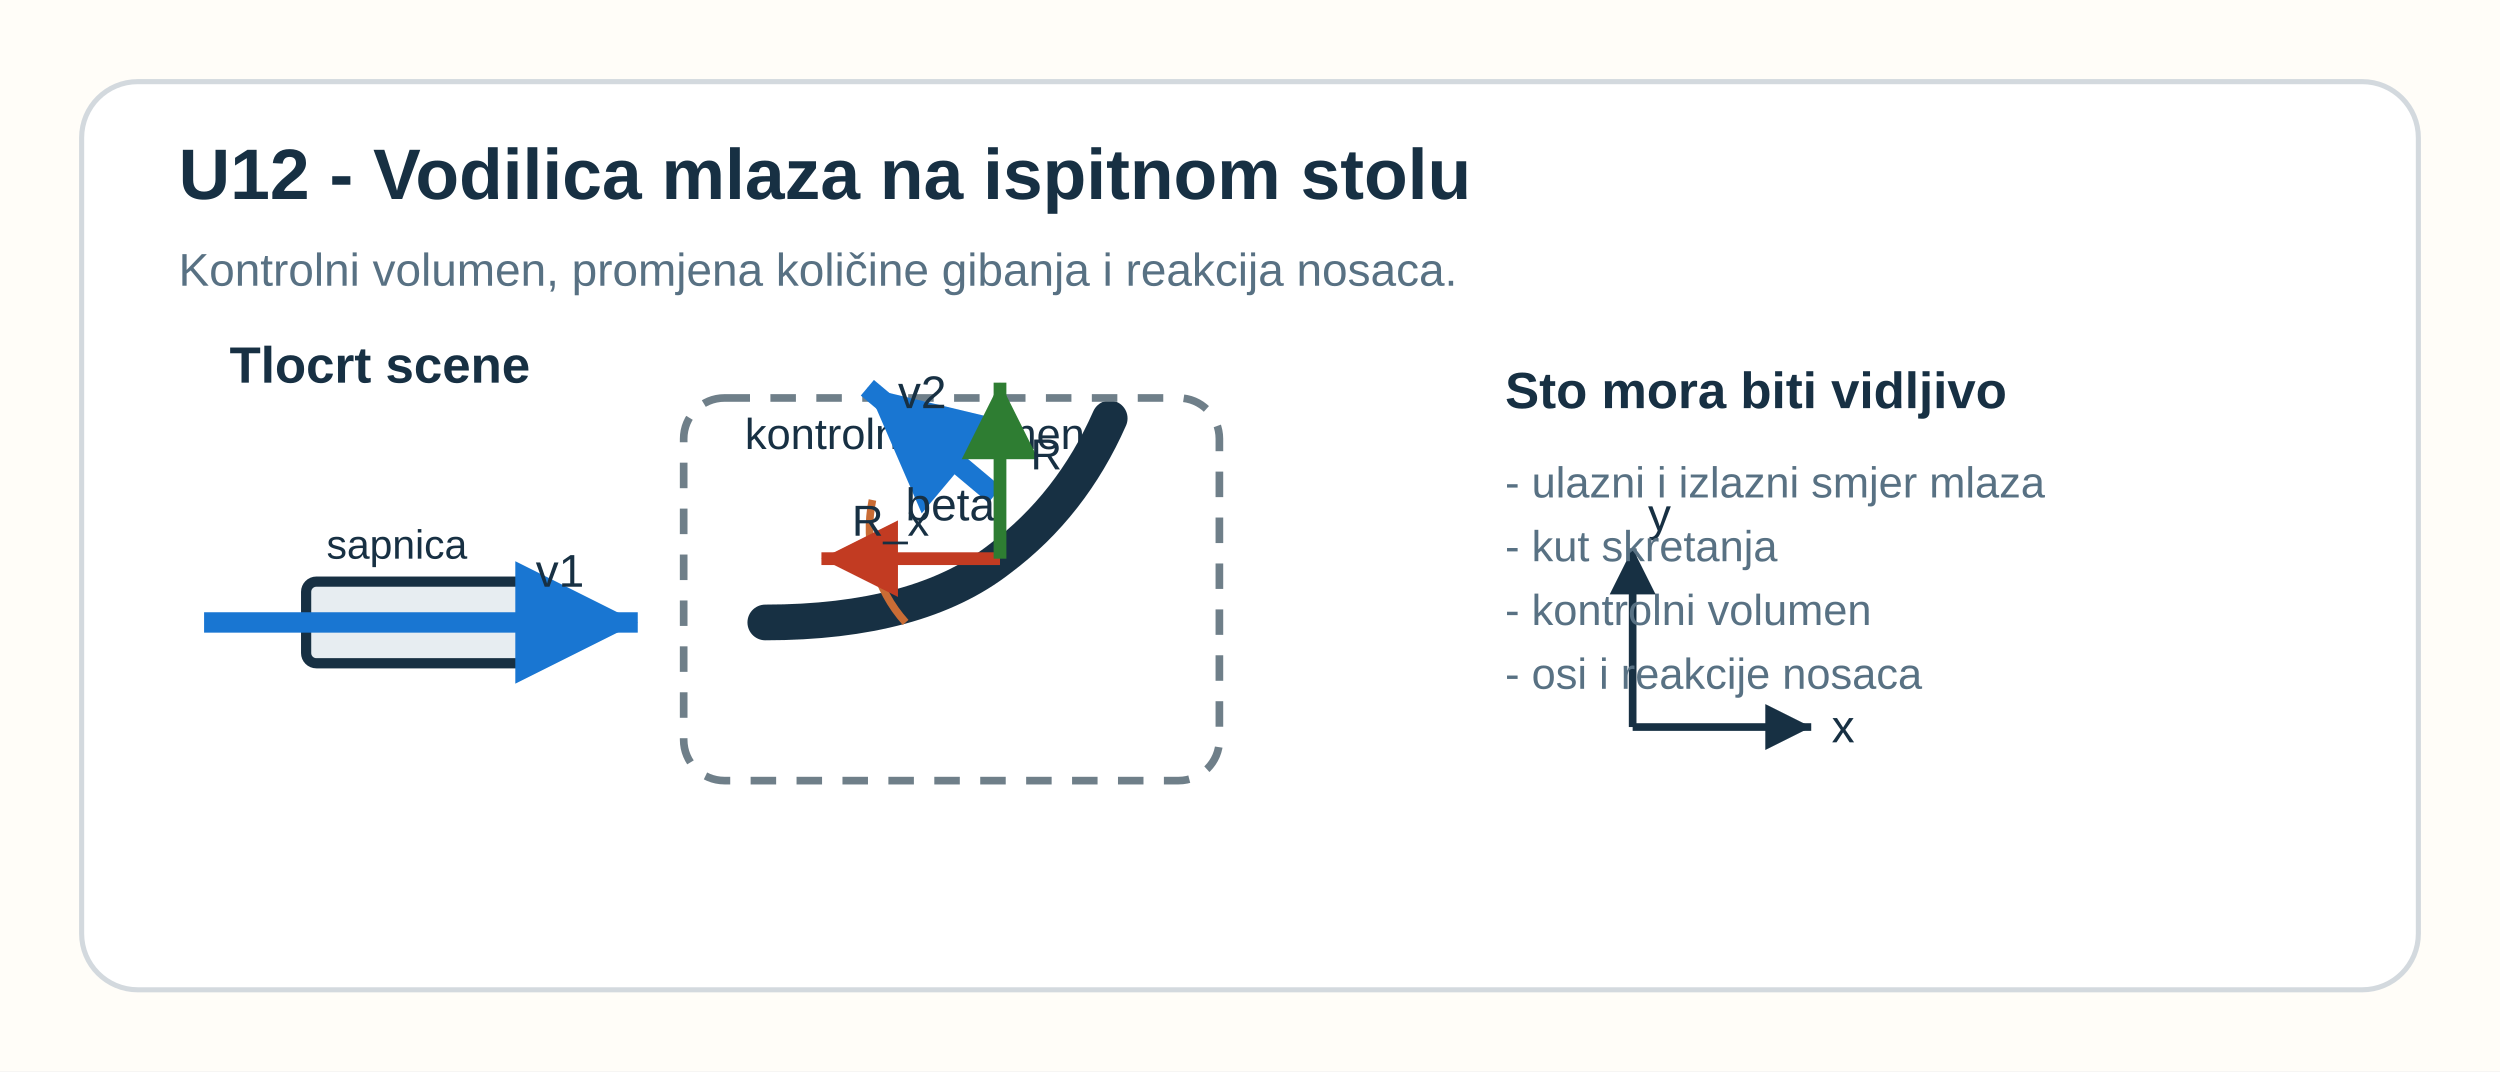
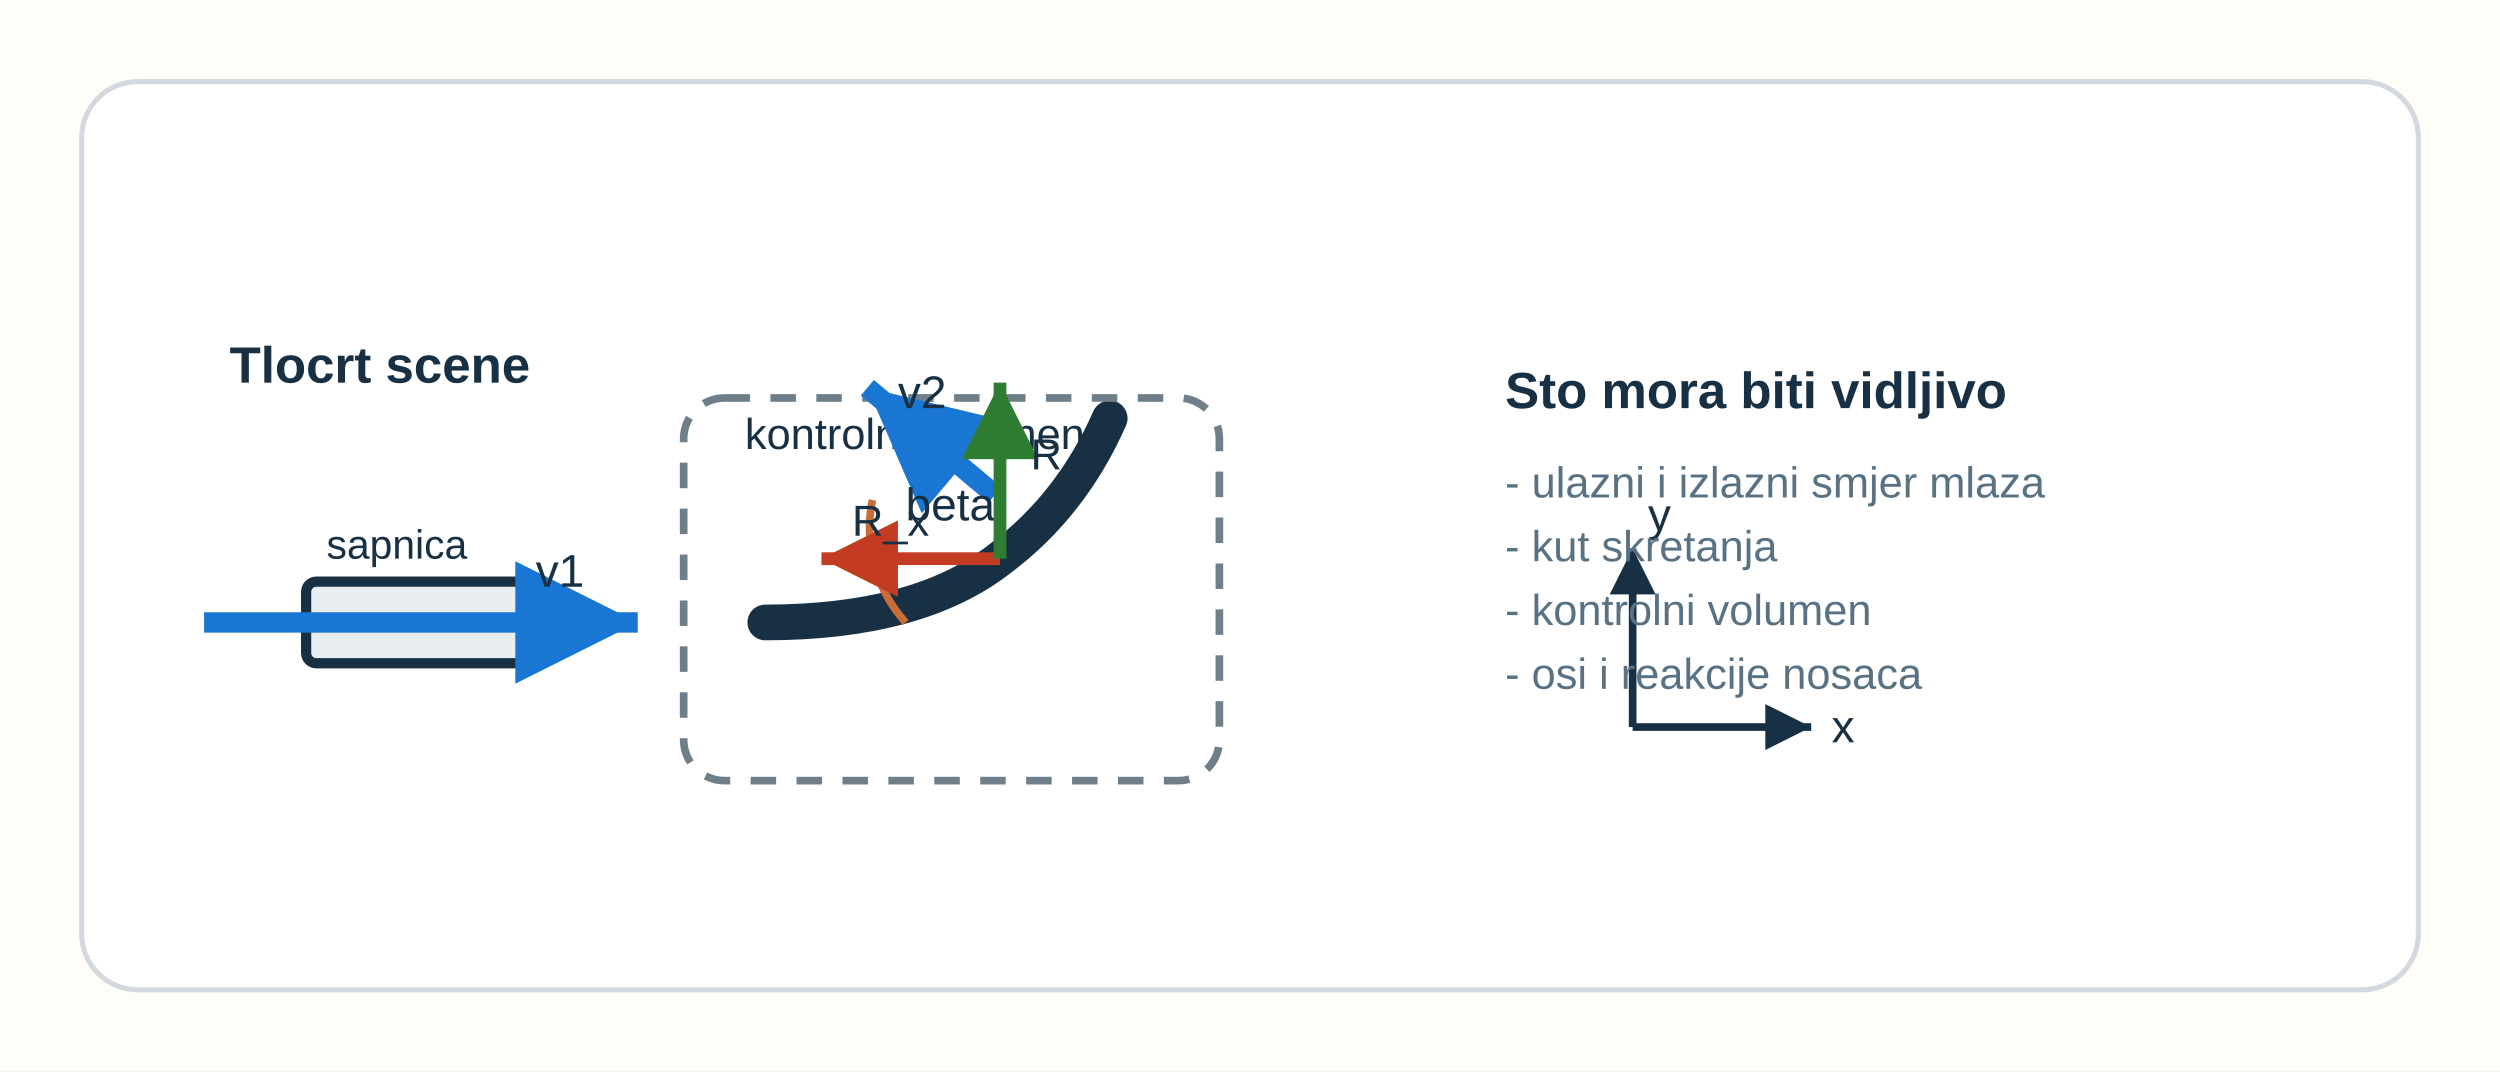
- <svg xmlns="http://www.w3.org/2000/svg" width="980" height="420" viewBox="0 0 980 420" role="img" aria-labelledby="title desc">
+ <svg xmlns="http://www.w3.org/2000/svg" width="980" height="420" viewBox="0 0 980 420" role="img" aria-labelledby="u12v1vm_title u12v1vm_desc" preserveAspectRatio="xMidYMid meet" style="display:block;width:100%;max-width:980px;height:auto;">
  <rect width="980" height="420" fill="#fffdf8" />
  <rect x="32" y="32" width="916" height="356" rx="22" fill="#ffffff" stroke="#d3d9de" stroke-width="2" />
-   <text x="70" y="78" font-family="Segoe UI, Arial, sans-serif" font-size="28" font-weight="700" fill="#173043">U12 - Vodilica mlaza na ispitnom stolu</text>
-   <text x="70" y="112" font-family="Segoe UI, Arial, sans-serif" font-size="18" fill="#587183">Kontrolni volumen, promjena količine gibanja i reakcija nosaca.</text>
-   <text x="90" y="150" font-family="Segoe UI, Arial, sans-serif" font-size="20" font-weight="700" fill="#173043">Tlocrt scene</text>
+   <text x="90" y="150" font-family="'Segoe UI',Arial,sans-serif" font-size="20" font-weight="700" fill="#173043">Tlocrt scene</text>
  <rect x="120" y="228" width="88" height="32" rx="4" fill="#e7edf1" stroke="#173043" stroke-width="4" />
-   <text x="128" y="219" font-family="Segoe UI, Arial, sans-serif" font-size="16" fill="#173043">sapnica</text>
-   <line x1="80" y1="244" x2="250" y2="244" stroke="#1976d2" stroke-width="8" marker-end="url(#arrowBlue)" />
-   <text x="210" y="230" font-family="Segoe UI, Arial, sans-serif" font-size="18" fill="#173043">v1</text>
+   <text x="128" y="219" font-family="'Segoe UI',Arial,sans-serif" font-size="16" fill="#173043">sapnica</text>
+   <line x1="80" y1="244" x2="250" y2="244" stroke="#1976d2" stroke-width="8" marker-end="url(#u12v1vm_arrowBlue)" />
+   <text x="210" y="230" font-family="'Segoe UI',Arial,sans-serif" font-size="18" fill="#173043">v1</text>
  <path d="M300 244 Q360 244 392 219 Q420 198 435 164" fill="none" stroke="#173043" stroke-width="14" stroke-linecap="round" />
  <rect x="268" y="156" width="210" height="150" rx="16" fill="none" stroke="#6f7f89" stroke-width="3" stroke-dasharray="10 8" />
-   <text x="292" y="176" font-family="Segoe UI, Arial, sans-serif" font-size="17" fill="#173043">kontrolni volumen</text>
-   <line x1="390" y1="194" x2="340" y2="152" stroke="#1976d2" stroke-width="8" marker-end="url(#arrowBlue)" />
-   <text x="352" y="160" font-family="Segoe UI, Arial, sans-serif" font-size="18" fill="#173043">v2</text>
+   <text x="292" y="176" font-family="'Segoe UI',Arial,sans-serif" font-size="17" fill="#173043">kontrolni volumen</text>
+   <line x1="390" y1="194" x2="340" y2="152" stroke="#1976d2" stroke-width="8" marker-end="url(#u12v1vm_arrowBlue)" />
+   <text x="352" y="160" font-family="'Segoe UI',Arial,sans-serif" font-size="18" fill="#173043">v2</text>
  <path d="M355 244 A55 55 0 0 1 342 196" fill="none" stroke="#c96c35" stroke-width="3" />
-   <text x="355" y="204" font-family="Segoe UI, Arial, sans-serif" font-size="18" fill="#173043">beta</text>
+   <text x="355" y="204" font-family="'Segoe UI',Arial,sans-serif" font-size="18" fill="#173043">beta</text>
  <circle cx="392" cy="219" r="6" fill="#173043" />
-   <line x1="392" y1="219" x2="322" y2="219" stroke="#c23b22" stroke-width="5" marker-end="url(#arrowRed)" />
-   <text x="334" y="210" font-family="Segoe UI, Arial, sans-serif" font-size="17" fill="#173043">R_x</text>
-   <line x1="392" y1="219" x2="392" y2="150" stroke="#2e7d32" stroke-width="5" marker-end="url(#arrowGreen)" />
-   <text x="404" y="184" font-family="Segoe UI, Arial, sans-serif" font-size="17" fill="#173043">R_y</text>
-   <line x1="640" y1="285" x2="710" y2="285" stroke="#173043" stroke-width="3" marker-end="url(#arrowBlack)" />
-   <line x1="640" y1="285" x2="640" y2="215" stroke="#173043" stroke-width="3" marker-end="url(#arrowBlack)" />
-   <text x="718" y="291" font-family="Segoe UI, Arial, sans-serif" font-size="18" fill="#173043">x</text>
-   <text x="646" y="208" font-family="Segoe UI, Arial, sans-serif" font-size="18" fill="#173043">y</text>
-   <text x="590" y="160" font-family="Segoe UI, Arial, sans-serif" font-size="20" font-weight="700" fill="#173043">Sto mora biti vidljivo</text>
-   <text x="590" y="195" font-family="Segoe UI, Arial, sans-serif" font-size="17" fill="#587183">- ulazni i izlazni smjer mlaza</text>
-   <text x="590" y="220" font-family="Segoe UI, Arial, sans-serif" font-size="17" fill="#587183">- kut skretanja</text>
-   <text x="590" y="245" font-family="Segoe UI, Arial, sans-serif" font-size="17" fill="#587183">- kontrolni volumen</text>
-   <text x="590" y="270" font-family="Segoe UI, Arial, sans-serif" font-size="17" fill="#587183">- osi i reakcije nosaca</text>
+   <line x1="392" y1="219" x2="322" y2="219" stroke="#c23b22" stroke-width="5" marker-end="url(#u12v1vm_arrowRed)" />
+   <text x="334" y="210" font-family="'Segoe UI',Arial,sans-serif" font-size="17" fill="#173043">R_x</text>
+   <line x1="392" y1="219" x2="392" y2="150" stroke="#2e7d32" stroke-width="5" marker-end="url(#u12v1vm_arrowGreen)" />
+   <text x="404" y="184" font-family="'Segoe UI',Arial,sans-serif" font-size="17" fill="#173043">R_y</text>
+   <line x1="640" y1="285" x2="710" y2="285" stroke="#173043" stroke-width="3" marker-end="url(#u12v1vm_arrowBlack)" />
+   <line x1="640" y1="285" x2="640" y2="215" stroke="#173043" stroke-width="3" marker-end="url(#u12v1vm_arrowBlack)" />
+   <text x="718" y="291" font-family="'Segoe UI',Arial,sans-serif" font-size="18" fill="#173043">x</text>
+   <text x="646" y="208" font-family="'Segoe UI',Arial,sans-serif" font-size="18" fill="#173043">y</text>
+   <text x="590" y="160" font-family="'Segoe UI',Arial,sans-serif" font-size="20" font-weight="700" fill="#173043">Sto mora biti vidljivo</text>
+   <text x="590" y="195" font-family="'Segoe UI',Arial,sans-serif" font-size="17" fill="#587183">- ulazni i izlazni smjer mlaza</text>
+   <text x="590" y="220" font-family="'Segoe UI',Arial,sans-serif" font-size="17" fill="#587183">- kut skretanja</text>
+   <text x="590" y="245" font-family="'Segoe UI',Arial,sans-serif" font-size="17" fill="#587183">- kontrolni volumen</text>
+   <text x="590" y="270" font-family="'Segoe UI',Arial,sans-serif" font-size="17" fill="#587183">- osi i reakcije nosaca</text>
  <defs>
-     <marker id="arrowBlue" markerWidth="10" markerHeight="10" refX="6" refY="3" orient="auto">
+     <marker id="u12v1vm_arrowBlue" markerWidth="10" markerHeight="10" refX="6" refY="3" orient="auto">
      <path d="M0,0 L0,6 L6,3 z" fill="#1976d2" />
    </marker>
-     <marker id="arrowGreen" markerWidth="10" markerHeight="10" refX="6" refY="3" orient="auto">
+     <marker id="u12v1vm_arrowGreen" markerWidth="10" markerHeight="10" refX="6" refY="3" orient="auto">
      <path d="M0,0 L0,6 L6,3 z" fill="#2e7d32" />
    </marker>
-     <marker id="arrowRed" markerWidth="10" markerHeight="10" refX="6" refY="3" orient="auto">
+     <marker id="u12v1vm_arrowRed" markerWidth="10" markerHeight="10" refX="6" refY="3" orient="auto">
      <path d="M0,0 L0,6 L6,3 z" fill="#c23b22" />
    </marker>
-     <marker id="arrowBlack" markerWidth="10" markerHeight="10" refX="6" refY="3" orient="auto">
+     <marker id="u12v1vm_arrowBlack" markerWidth="10" markerHeight="10" refX="6" refY="3" orient="auto">
      <path d="M0,0 L0,6 L6,3 z" fill="#173043" />
    </marker>
  </defs>
</svg>
